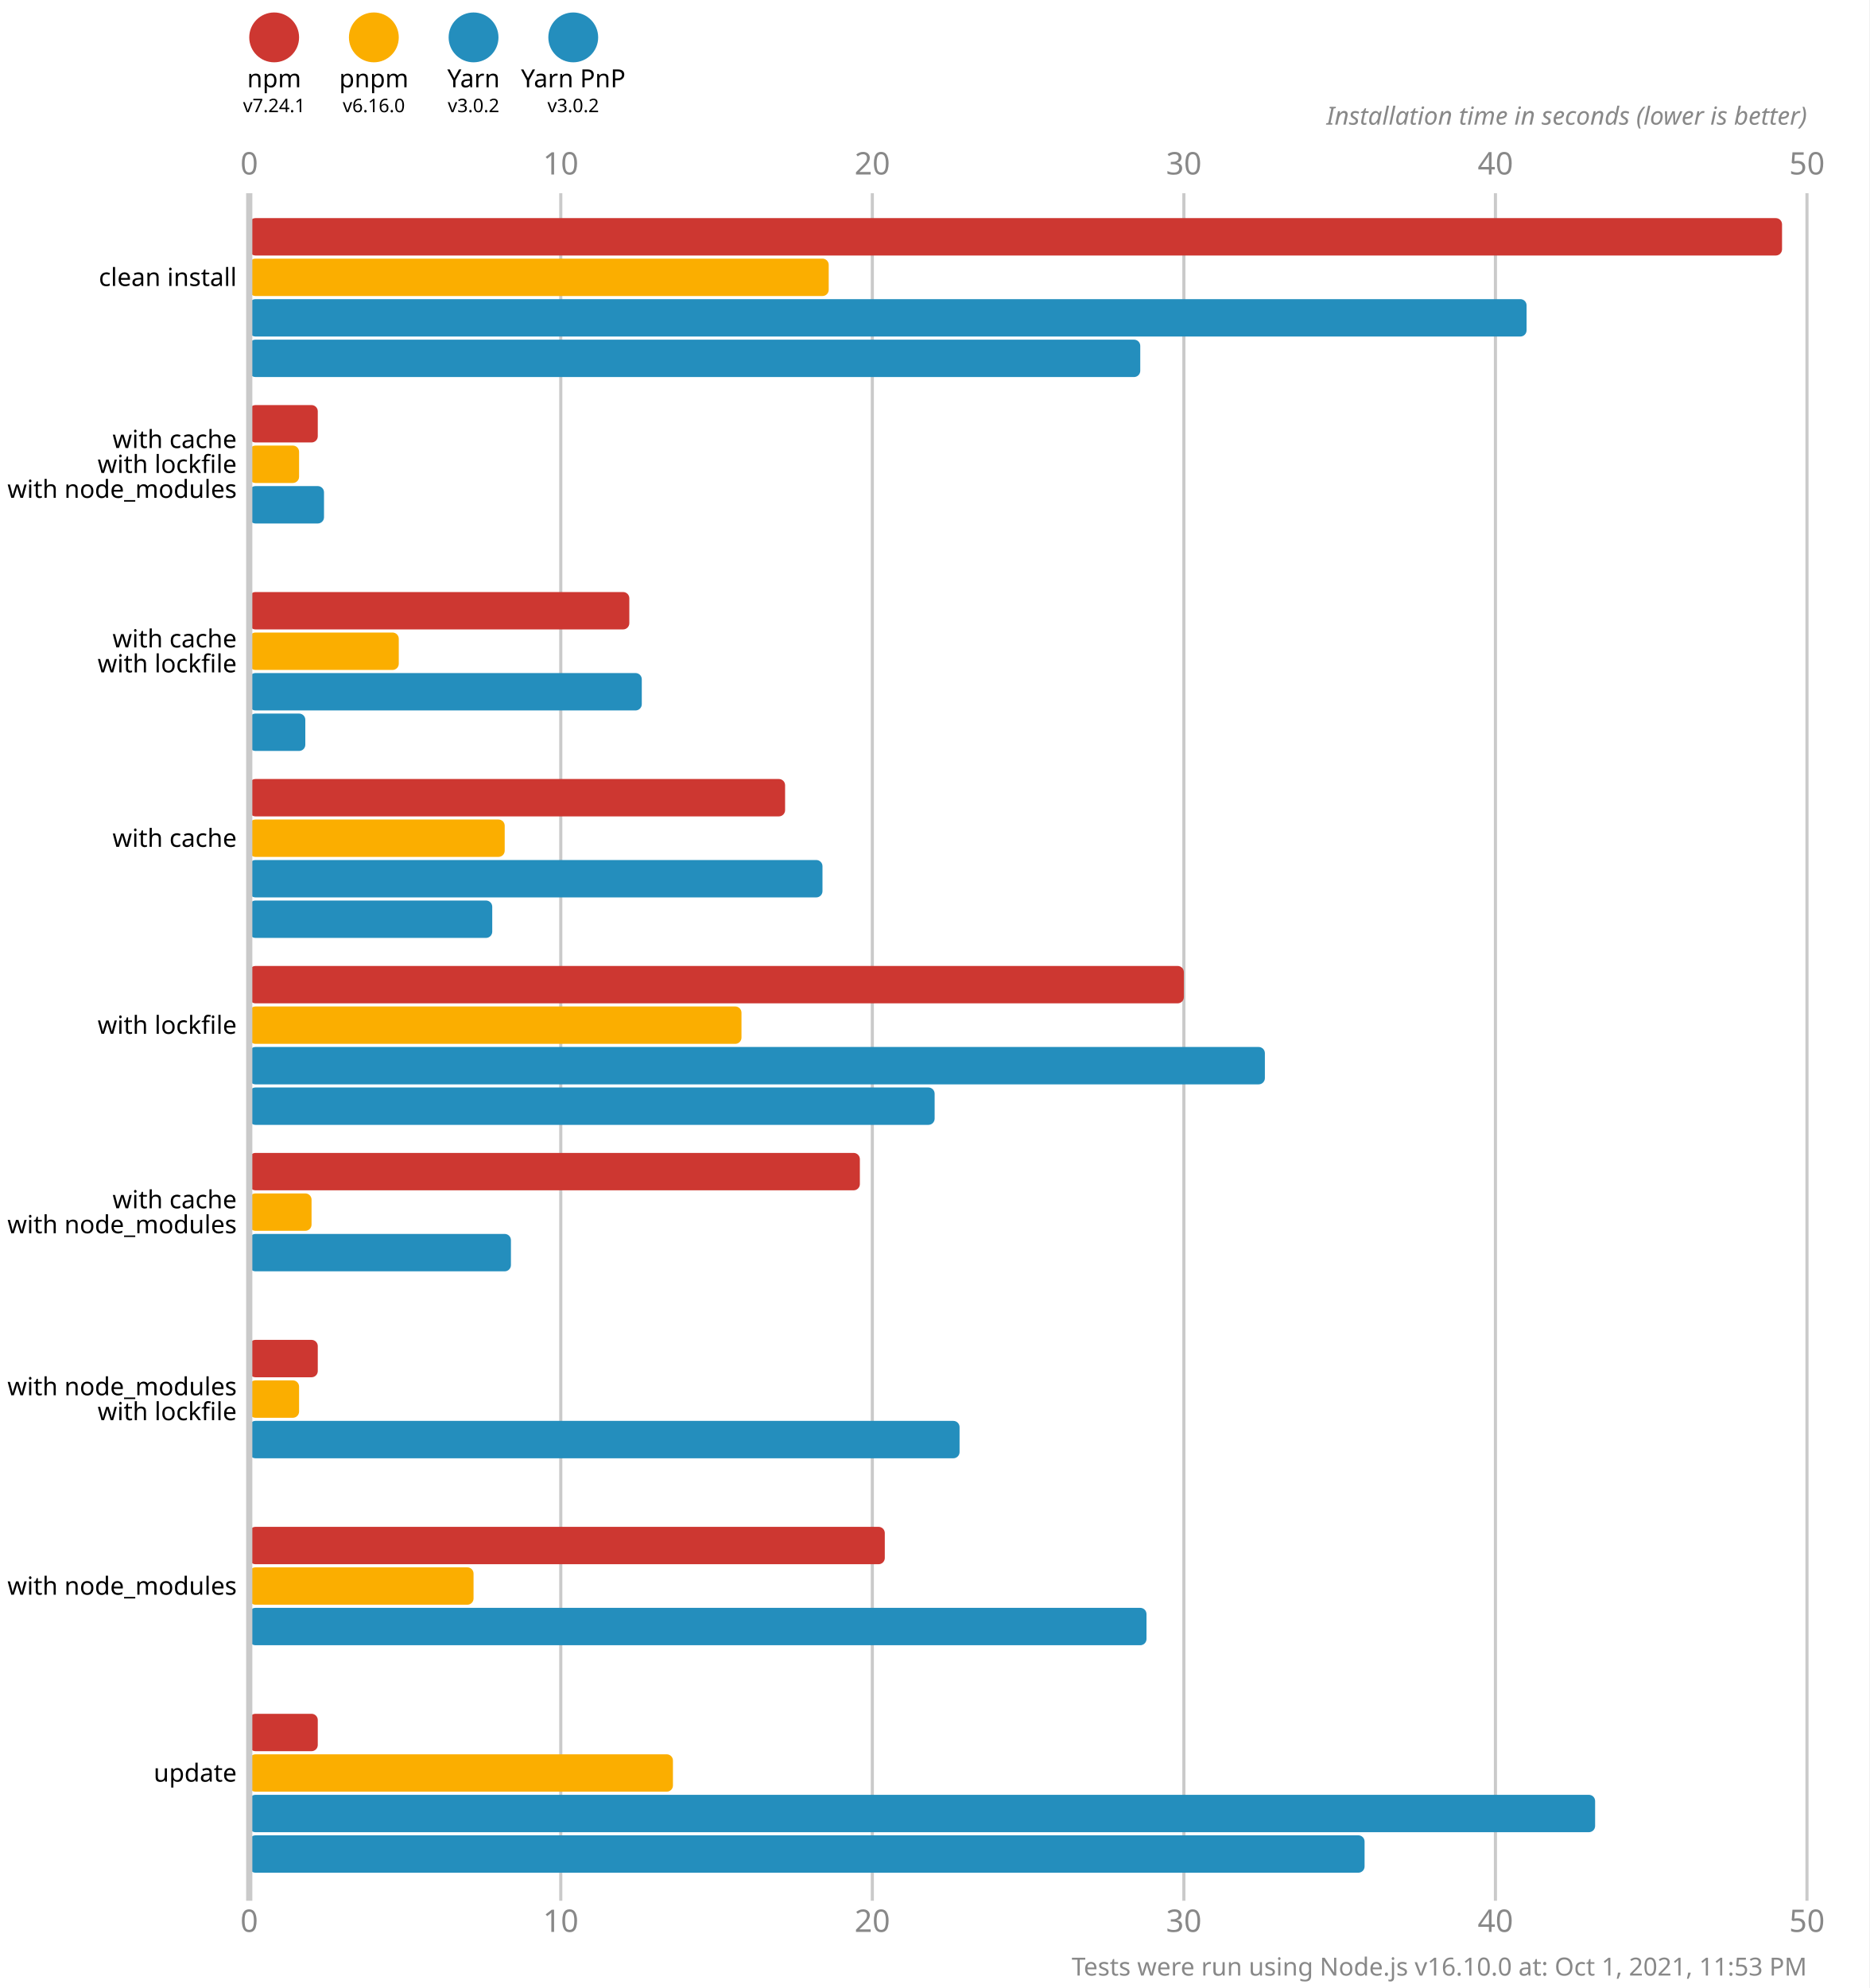
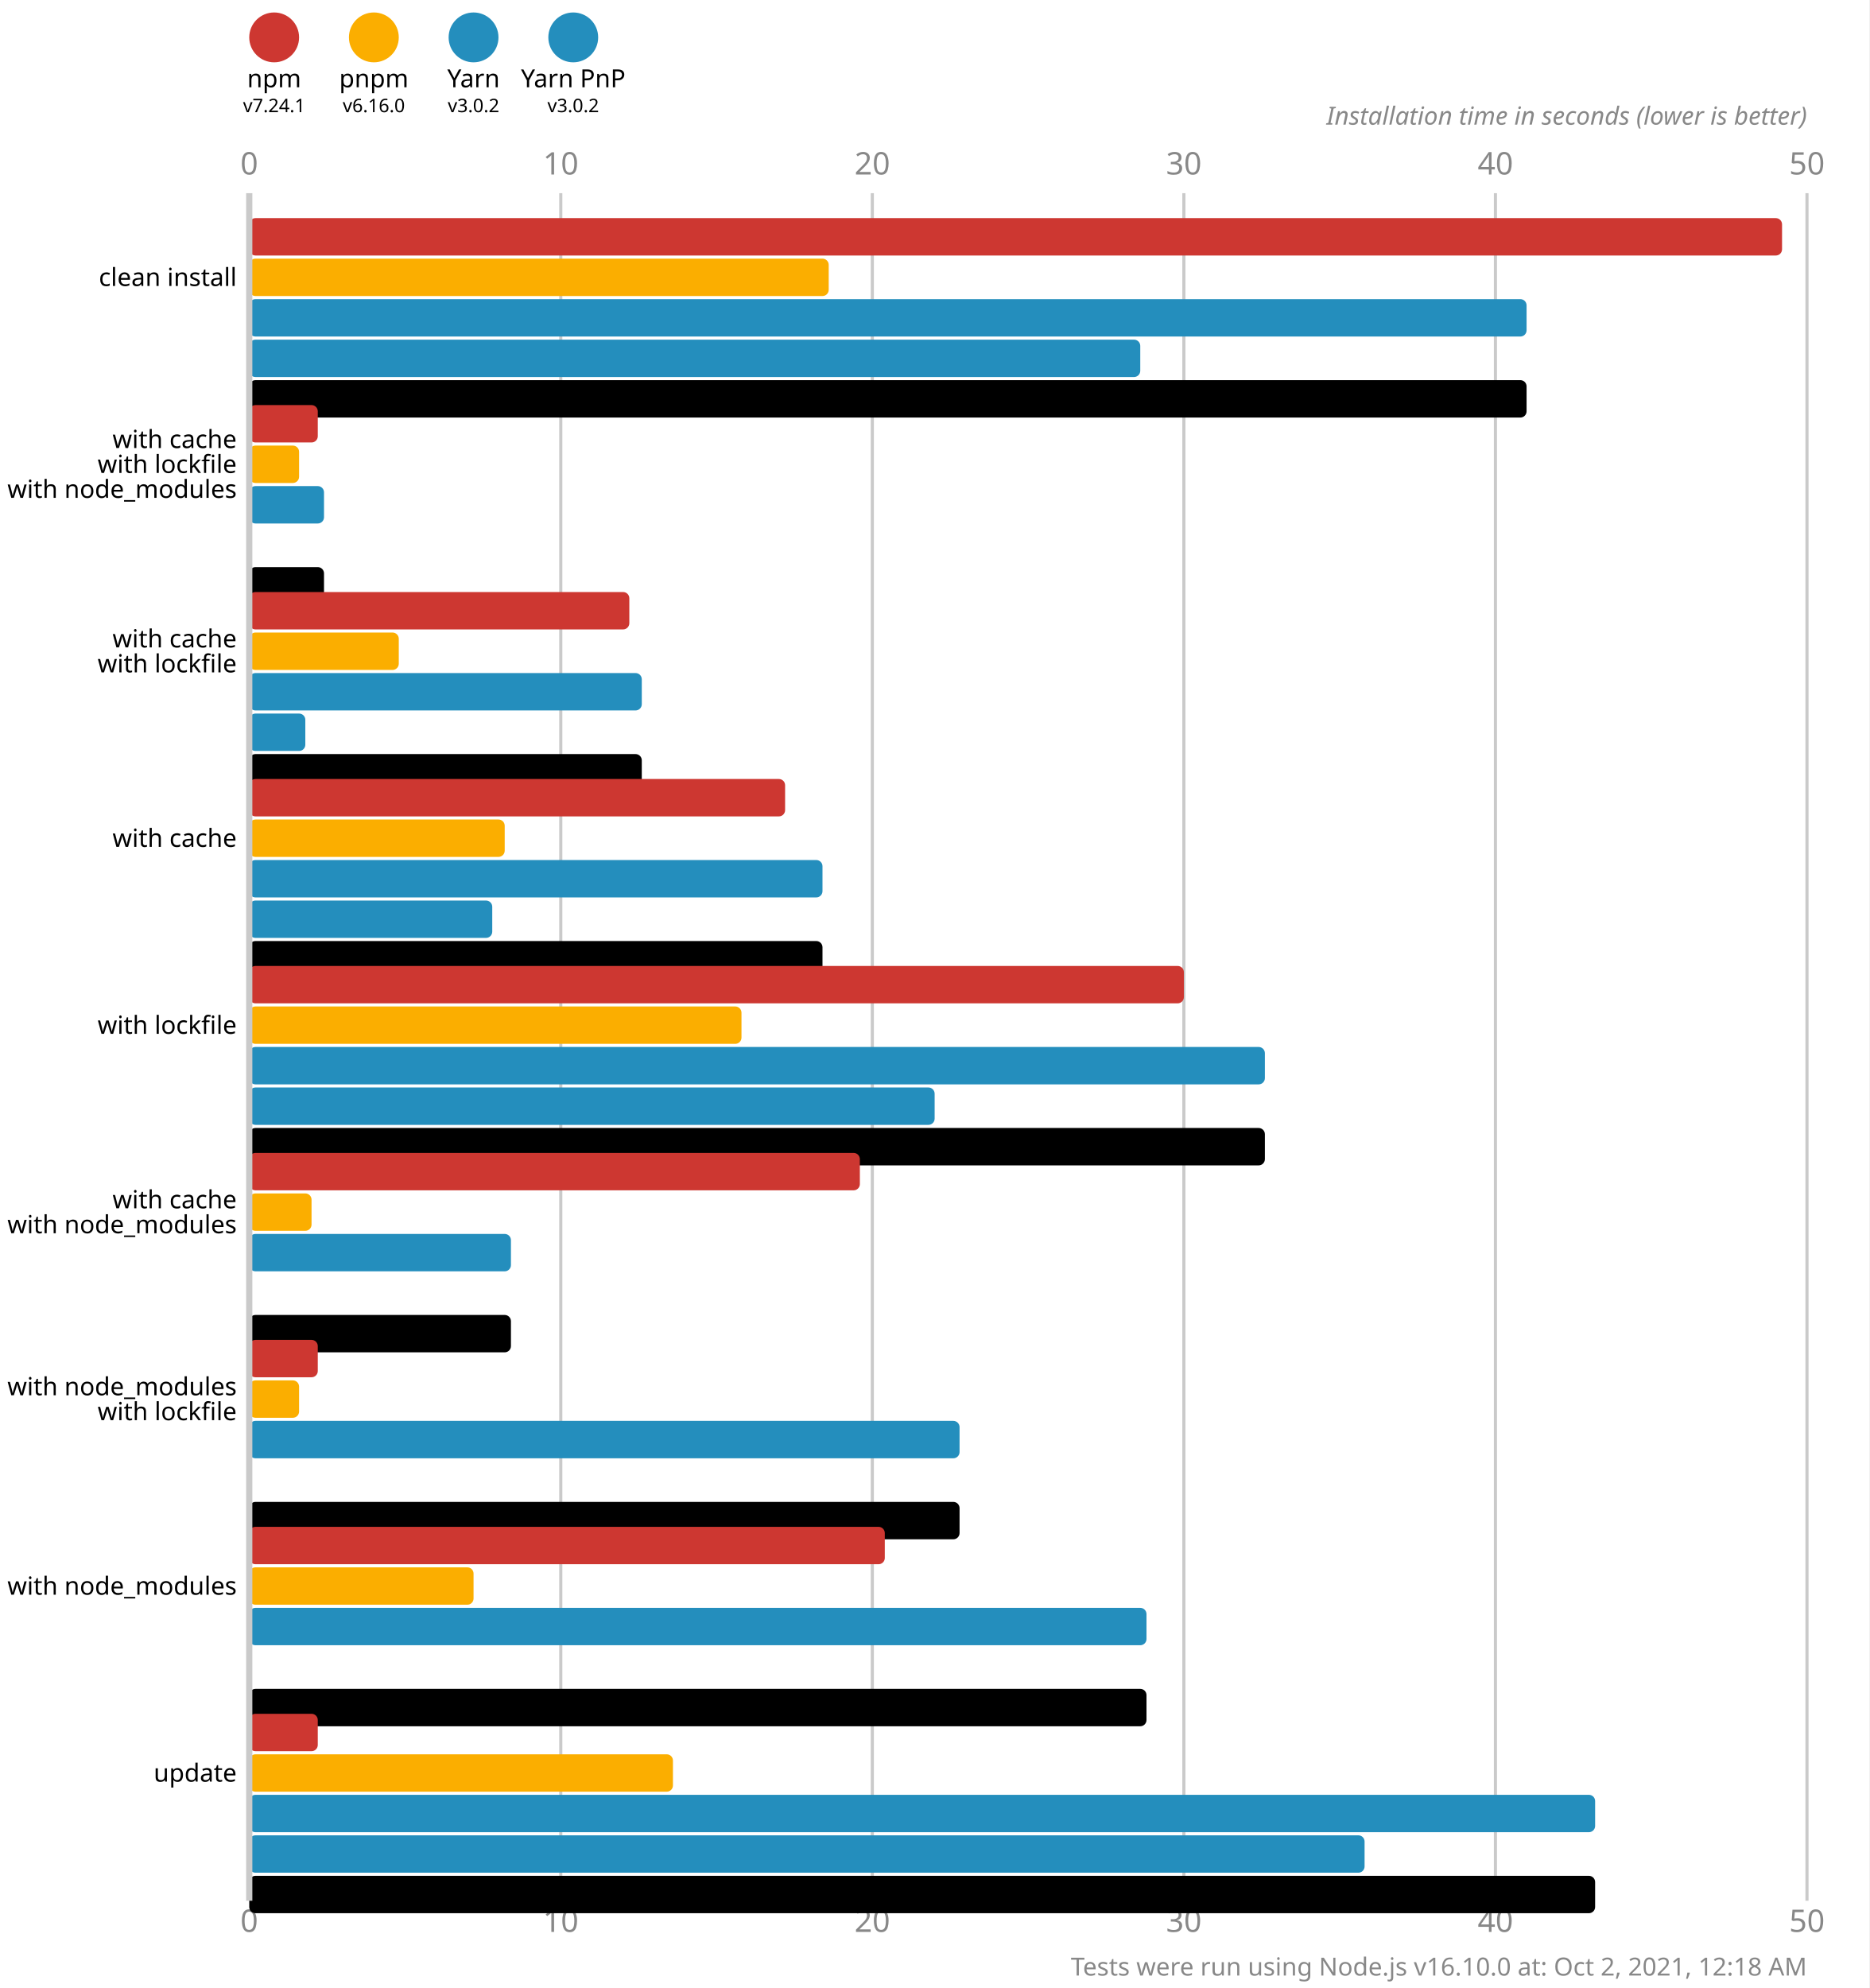
<svg xmlns="http://www.w3.org/2000/svg" version="1.1" viewBox="0 0 300 319">
  <style>
    .font { font-family: sans-serif; }
    .s3 { font-size: 3px; }
    .s4 { font-size: 4px; }
    .s5 { font-size: 5px; }
    .line { stroke: #cacaca; }
    .width { stroke-width: 0.5; }
    .text { fill: #888; }
  </style>
  <rect x="0" y="0" width="300" height="319" fill="#fff" />
  <circle cx="44" cy="6" r="4" fill="#cd3731" />
  <text x="44" y="14" class="font s4" text-anchor="middle">npm</text>
  <text x="44" y="18" class="font s3" text-anchor="middle">v7.24.1</text>
  <circle cx="60" cy="6" r="4" fill="#fbae00" />
  <text x="60" y="14" class="font s4" text-anchor="middle">pnpm</text>
  <text x="60" y="18" class="font s3" text-anchor="middle">v6.16.0</text>
  <circle cx="76" cy="6" r="4" fill="#248ebd" />
  <text x="76" y="14" class="font s4" text-anchor="middle">Yarn</text>
  <text x="76" y="18" class="font s3" text-anchor="middle">v3.0.2</text>
  <circle cx="92" cy="6" r="4" fill="#248ebd" />
  <text x="92" y="14" class="font s4" text-anchor="middle">Yarn PnP</text>
  <text x="92" y="18" class="font s3" text-anchor="middle">v3.0.2</text>
  <text x="40" y="28" class="font s5 text" text-anchor="middle">0</text>
  <text x="40" y="310" class="font s5 text" text-anchor="middle">0</text>
  <line x1="90" y1="31" x2="90" y2="305" class="line width" />
  <text x="90" y="28" class="font s5 text" text-anchor="middle">10</text>
  <text x="90" y="310" class="font s5 text" text-anchor="middle">10</text>
  <line x1="140" y1="31" x2="140" y2="305" class="line width" />
  <text x="140" y="28" class="font s5 text" text-anchor="middle">20</text>
  <text x="140" y="310" class="font s5 text" text-anchor="middle">20</text>
  <line x1="190" y1="31" x2="190" y2="305" class="line width" />
  <text x="190" y="28" class="font s5 text" text-anchor="middle">30</text>
  <text x="190" y="310" class="font s5 text" text-anchor="middle">30</text>
  <line x1="240" y1="31" x2="240" y2="305" class="line width" />
  <text x="240" y="28" class="font s5 text" text-anchor="middle">40</text>
  <text x="240" y="310" class="font s5 text" text-anchor="middle">40</text>
  <line x1="290" y1="31" x2="290" y2="305" class="line width" />
  <text x="290" y="28" class="font s5 text" text-anchor="middle">50</text>
  <text x="290" y="310" class="font s5 text" text-anchor="middle">50</text>
  <text x="290" y="20" class="font s4 text" font-style="italic" text-anchor="end">Installation time in seconds (lower is better)</text>
  <rect x="40" y="35" width="246" height="6" fill="#cd3731" rx="1" ry="1" />
  <rect x="40" y="41.5" width="93" height="6" fill="#fbae00" rx="1" ry="1" />
  <rect x="40" y="48" width="205" height="6" fill="#248ebd" rx="1" ry="1" />
  <rect x="40" y="54.5" width="143" height="6" fill="#248ebd" rx="1" ry="1" />
+   <rect x="40" y="61" width="205" height="6" fill="undefined" rx="1" ry="1" />
  <rect x="40" y="65" width="11" height="6" fill="#cd3731" rx="1" ry="1" />
  <rect x="40" y="71.5" width="8" height="6" fill="#fbae00" rx="1" ry="1" />
  <rect x="40" y="78" width="12" height="6" fill="#248ebd" rx="1" ry="1" />
  <rect x="40" y="84.5" width="0" height="6" fill="#248ebd" rx="1" ry="1" />
+   <rect x="40" y="91" width="12" height="6" fill="undefined" rx="1" ry="1" />
  <rect x="40" y="95" width="61" height="6" fill="#cd3731" rx="1" ry="1" />
  <rect x="40" y="101.5" width="24" height="6" fill="#fbae00" rx="1" ry="1" />
  <rect x="40" y="108" width="63" height="6" fill="#248ebd" rx="1" ry="1" />
  <rect x="40" y="114.5" width="9" height="6" fill="#248ebd" rx="1" ry="1" />
+   <rect x="40" y="121" width="63" height="6" fill="undefined" rx="1" ry="1" />
  <rect x="40" y="125" width="86" height="6" fill="#cd3731" rx="1" ry="1" />
  <rect x="40" y="131.5" width="41" height="6" fill="#fbae00" rx="1" ry="1" />
  <rect x="40" y="138" width="92" height="6" fill="#248ebd" rx="1" ry="1" />
  <rect x="40" y="144.5" width="39" height="6" fill="#248ebd" rx="1" ry="1" />
+   <rect x="40" y="151" width="92" height="6" fill="undefined" rx="1" ry="1" />
  <rect x="40" y="155" width="150" height="6" fill="#cd3731" rx="1" ry="1" />
  <rect x="40" y="161.5" width="79" height="6" fill="#fbae00" rx="1" ry="1" />
  <rect x="40" y="168" width="163" height="6" fill="#248ebd" rx="1" ry="1" />
  <rect x="40" y="174.5" width="110" height="6" fill="#248ebd" rx="1" ry="1" />
+   <rect x="40" y="181" width="163" height="6" fill="undefined" rx="1" ry="1" />
  <rect x="40" y="185" width="98" height="6" fill="#cd3731" rx="1" ry="1" />
  <rect x="40" y="191.5" width="10" height="6" fill="#fbae00" rx="1" ry="1" />
  <rect x="40" y="198" width="42" height="6" fill="#248ebd" rx="1" ry="1" />
  <rect x="40" y="204.5" width="0" height="6" fill="#248ebd" rx="1" ry="1" />
+   <rect x="40" y="211" width="42" height="6" fill="undefined" rx="1" ry="1" />
  <rect x="40" y="215" width="11" height="6" fill="#cd3731" rx="1" ry="1" />
  <rect x="40" y="221.5" width="8" height="6" fill="#fbae00" rx="1" ry="1" />
  <rect x="40" y="228" width="114" height="6" fill="#248ebd" rx="1" ry="1" />
  <rect x="40" y="234.5" width="0" height="6" fill="#248ebd" rx="1" ry="1" />
+   <rect x="40" y="241" width="114" height="6" fill="undefined" rx="1" ry="1" />
  <rect x="40" y="245" width="102" height="6" fill="#cd3731" rx="1" ry="1" />
  <rect x="40" y="251.5" width="36" height="6" fill="#fbae00" rx="1" ry="1" />
  <rect x="40" y="258" width="144" height="6" fill="#248ebd" rx="1" ry="1" />
  <rect x="40" y="264.5" width="0" height="6" fill="#248ebd" rx="1" ry="1" />
+   <rect x="40" y="271" width="144" height="6" fill="undefined" rx="1" ry="1" />
  <rect x="40" y="275" width="11" height="6" fill="#cd3731" rx="1" ry="1" />
  <rect x="40" y="281.5" width="68" height="6" fill="#fbae00" rx="1" ry="1" />
  <rect x="40" y="288" width="216" height="6" fill="#248ebd" rx="1" ry="1" />
  <rect x="40" y="294.5" width="179" height="6" fill="#248ebd" rx="1" ry="1" />
+   <rect x="40" y="301" width="216" height="6" fill="undefined" rx="1" ry="1" />
  <line x1="40" y1="31" x2="40" y2="305" class="line" />
  <text x="38" y="44.5" class="font s4" dominant-baseline="middle" text-anchor="end">clean install</text>
  <text x="38" y="70.5" class="font s4" dominant-baseline="middle" text-anchor="end">with cache</text>
  <text x="38" y="74.5" class="font s4" dominant-baseline="middle" text-anchor="end">with lockfile</text>
  <text x="38" y="78.5" class="font s4" dominant-baseline="middle" text-anchor="end">with node_modules</text>
  <text x="38" y="102.5" class="font s4" dominant-baseline="middle" text-anchor="end">with cache</text>
  <text x="38" y="106.5" class="font s4" dominant-baseline="middle" text-anchor="end">with lockfile</text>
  <text x="38" y="134.5" class="font s4" dominant-baseline="middle" text-anchor="end">with cache</text>
  <text x="38" y="164.5" class="font s4" dominant-baseline="middle" text-anchor="end">with lockfile</text>
  <text x="38" y="192.5" class="font s4" dominant-baseline="middle" text-anchor="end">with cache</text>
  <text x="38" y="196.5" class="font s4" dominant-baseline="middle" text-anchor="end">with node_modules</text>
  <text x="38" y="222.5" class="font s4" dominant-baseline="middle" text-anchor="end">with node_modules</text>
  <text x="38" y="226.5" class="font s4" dominant-baseline="middle" text-anchor="end">with lockfile</text>
  <text x="38" y="254.5" class="font s4" dominant-baseline="middle" text-anchor="end">with node_modules</text>
  <text x="38" y="284.5" class="font s4" dominant-baseline="middle" text-anchor="end">update</text>
-   <text x="290" y="317" class="font s4 text" text-anchor="end">Tests were run using Node.js v16.10.0 at: Oct 1, 2021, 11:53 PM</text>
+   <text x="290" y="317" class="font s4 text" text-anchor="end">Tests were run using Node.js v16.10.0 at: Oct 2, 2021, 12:18 AM</text>
</svg>
